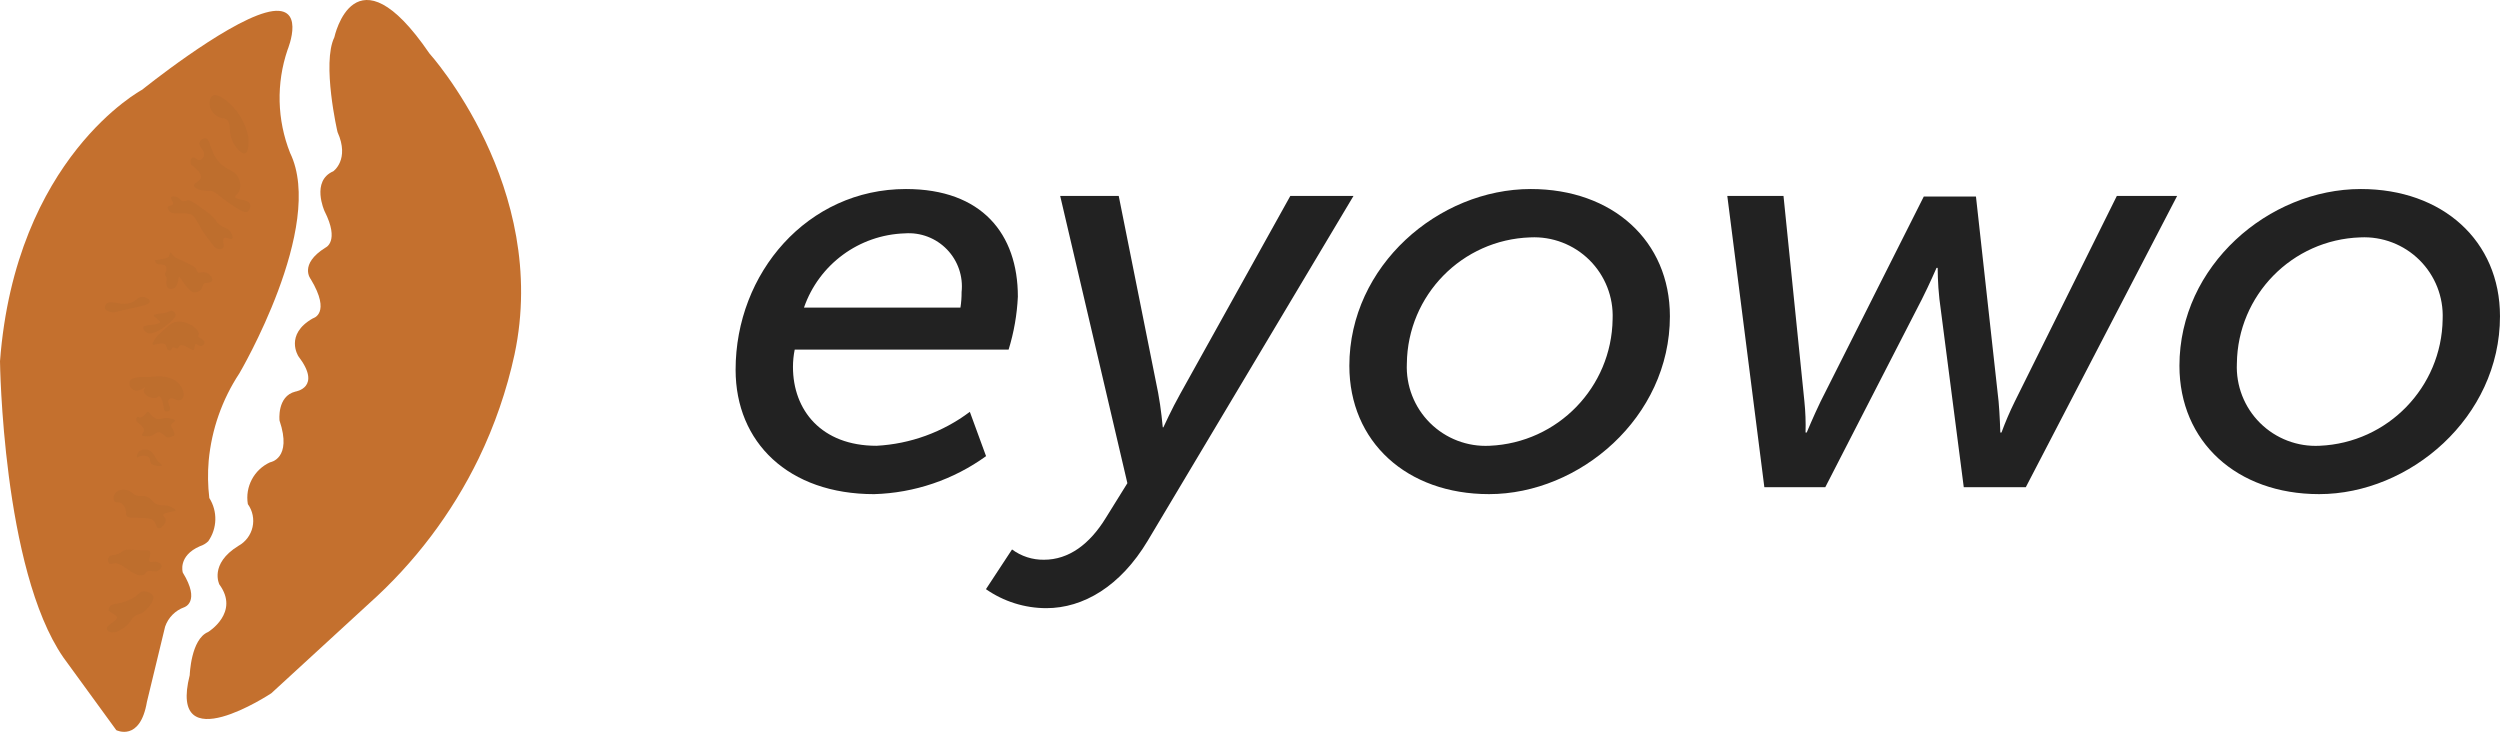
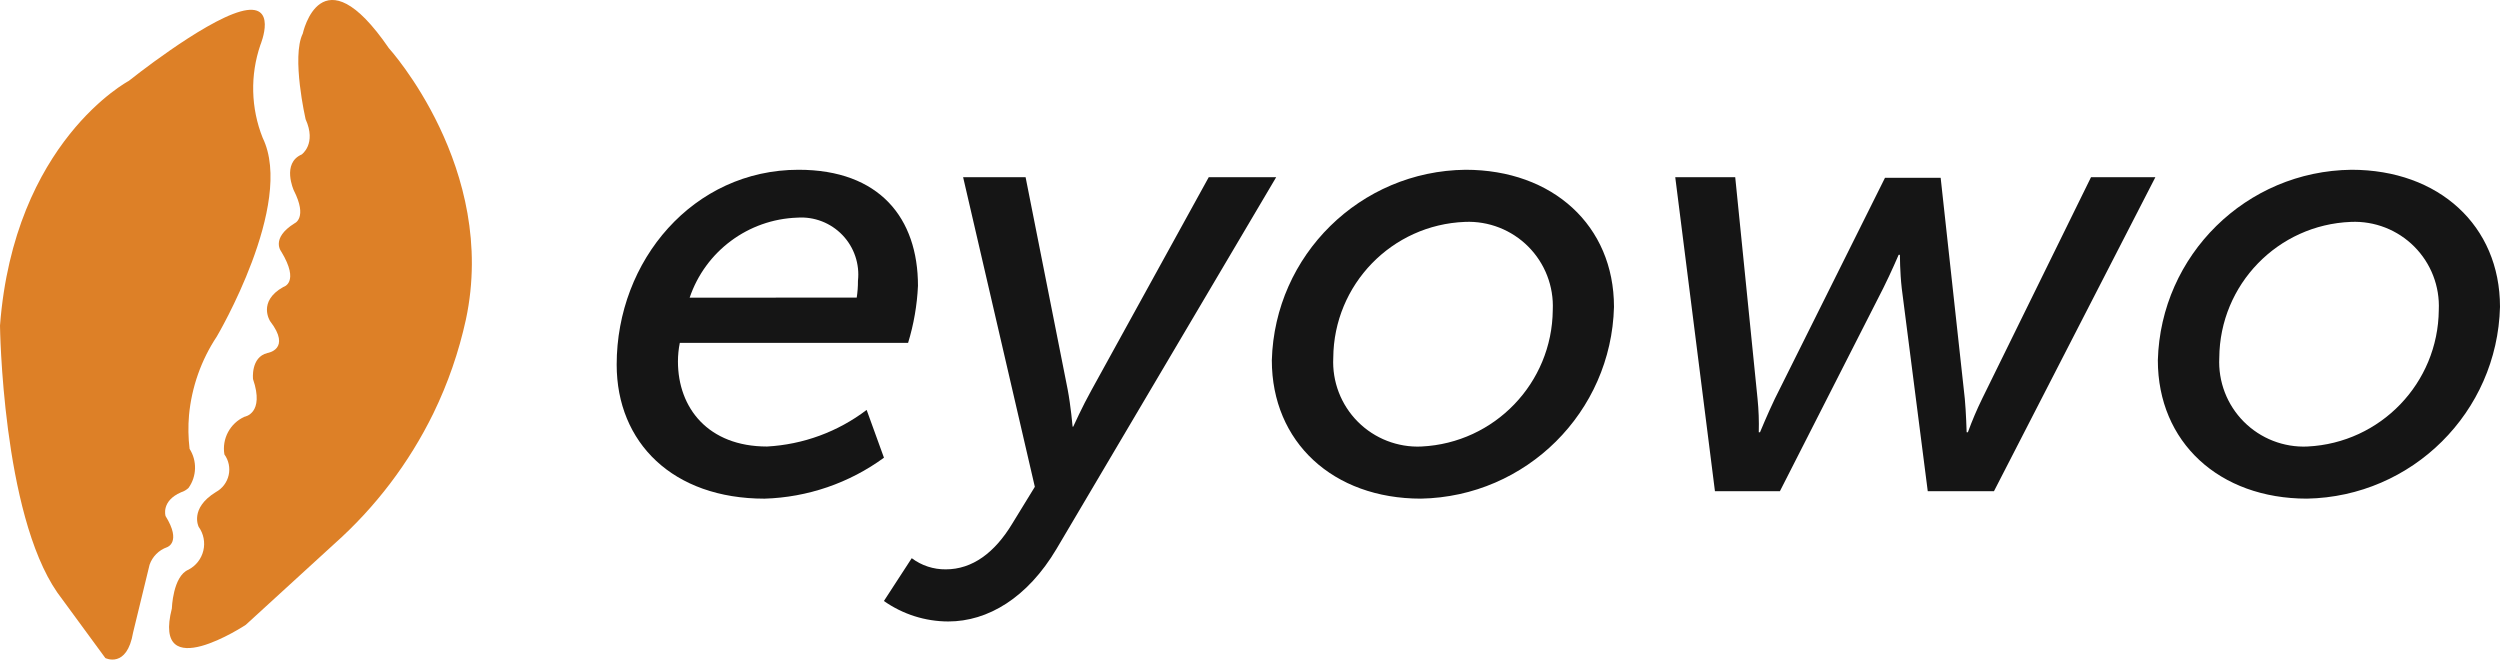
- <svg xmlns="http://www.w3.org/2000/svg" viewBox="5437.25 7203.975 158.604 46.43">
+ <svg xmlns="http://www.w3.org/2000/svg" viewBox="4623.905 44.019 142.368 37.562">
  <defs>
    <style>
      .cls-1 {
-         fill: #222;
+         fill: #151515;
      }

      .cls-2 {
-         fill: #c4702e;
-       }
- 
-       .cls-3 {
-         fill: #292e1e;
-         opacity: 0.04;
+         fill: #dd8027;
      }
    </style>
  </defs>
-   <g id="logo" transform="translate(5437.25 7203.975)">
+   <g id="logo" transform="translate(4623.905 44.019)">
    <g id="Layer_6" data-name="Layer 6" transform="translate(0 0)">
-       <g id="Group_1512" data-name="Group 1512" transform="translate(46.664 11.992)">
-         <path id="Path_1415" data-name="Path 1415" class="cls-1" d="M1016.221,282.14c4.817,0,7.1,2.849,7.1,6.829a13.5,13.5,0,0,1-.588,3.36h-13.57a5.531,5.531,0,0,0-.11,1.1c0,2.739,1.8,5,5.3,5a10.81,10.81,0,0,0,5.921-2.154l1.029,2.812a12.753,12.753,0,0,1-7.1,2.41c-5.442,0-8.789-3.287-8.789-7.888C1005.41,287.472,1009.97,282.14,1016.221,282.14Zm3.457,7.523a6.071,6.071,0,0,0,.073-.985,3.372,3.372,0,0,0-3.6-3.725,7.006,7.006,0,0,0-6.4,4.711Z" transform="translate(-1005.41 -282.14)" />
-         <path id="Path_1416" data-name="Path 1416" class="cls-1" d="M1428.568,316.8c1.581,0,2.905-.985,3.934-2.666l1.361-2.191L1429.6,293.72h3.714l2.5,12.49c.183.949.294,2.191.294,2.191h.038s.551-1.205,1.066-2.118l6.987-12.562h4.008L1435.15,315.6c-1.728,2.885-4.082,4.272-6.435,4.272a6.709,6.709,0,0,1-3.825-1.205l1.655-2.52A3.322,3.322,0,0,0,1428.568,316.8Z" transform="translate(-1409.004 -293.281)" />
-         <path id="Path_1417" data-name="Path 1417" class="cls-1" d="M2045.182,282.14c5.186,0,8.824,3.287,8.824,8.071,0,6.427-5.737,11.285-11.474,11.285-5.222,0-8.862-3.323-8.862-8.142C2033.672,287,2039.335,282.14,2045.182,282.14Zm-2.61,16.288a8.154,8.154,0,0,0,7.8-8.034,4.983,4.983,0,0,0-5.222-5.186,8.1,8.1,0,0,0-7.832,8A5,5,0,0,0,2042.572,298.428Z" transform="translate(-1994.729 -282.14)" />
-         <path id="Path_1418" data-name="Path 1418" class="cls-1" d="M2666.85,293.72h3.565l1.326,13.038a15.115,15.115,0,0,1,.073,1.972h.073s.442-1.06.883-1.972l6.545-13h3.31l1.436,13c.073.767.11,1.972.11,1.972h.073a20.361,20.361,0,0,1,.846-1.972l6.472-13.038h3.825l-9.6,18.478h-3.936l-1.545-11.942c-.11-.949-.11-1.972-.11-1.972h-.073s-.441,1.023-.92,1.972l-6.137,11.942H2669.2Z" transform="translate(-2603.931 -293.281)" />
-         <path id="Path_1419" data-name="Path 1419" class="cls-1" d="M3435.77,282.14c5.185,0,8.826,3.287,8.826,8.071,0,6.427-5.737,11.285-11.474,11.285-5.222,0-8.862-3.323-8.862-8.142C3424.26,287,3429.923,282.14,3435.77,282.14Zm-2.611,16.288a8.154,8.154,0,0,0,7.8-8.034,4.983,4.983,0,0,0-5.222-5.186,8.1,8.1,0,0,0-7.833,8A5,5,0,0,0,3433.159,298.428Z" transform="translate(-3332.657 -282.14)" />
+       <g id="Group_1512" data-name="Group 1512" transform="translate(35.117 9.668)">
+         <path id="Path_1415" data-name="Path 1415" class="cls-1" d="M1015.769,282.14c4.615,0,6.8,2.756,6.8,6.608a13.181,13.181,0,0,1-.563,3.251h-13a5.4,5.4,0,0,0-.106,1.06c0,2.65,1.727,4.841,5.074,4.841a10.3,10.3,0,0,0,5.672-2.084l.986,2.721a12.151,12.151,0,0,1-6.8,2.332c-5.214,0-8.421-3.18-8.421-7.632C1005.41,287.3,1009.779,282.14,1015.769,282.14Zm3.312,7.279a5.926,5.926,0,0,0,.07-.953,3.247,3.247,0,0,0-3.453-3.6,6.719,6.719,0,0,0-6.132,4.558Z" transform="translate(-1005.41 -282.14)" />
+         <path id="Path_1416" data-name="Path 1416" class="cls-1" d="M1428.414,316.051c1.515,0,2.784-.953,3.77-2.58l1.3-2.12L1429.4,293.72h3.558l2.395,12.084c.176.919.282,2.12.282,2.12h.036s.528-1.166,1.022-2.049l6.694-12.155h3.84l-12.508,21.165c-1.656,2.791-3.911,4.134-6.166,4.134a6.388,6.388,0,0,1-3.664-1.166l1.585-2.438A3.163,3.163,0,0,0,1428.414,316.051Z" transform="translate(-1409.67 -293.296)" />
+         <path id="Path_1417" data-name="Path 1417" class="cls-1" d="M2044.7,282.14c4.969,0,8.455,3.18,8.455,7.809a11.208,11.208,0,0,1-10.994,10.919c-5,0-8.491-3.216-8.491-7.878A11.157,11.157,0,0,1,2044.7,282.14Zm-2.5,15.759a7.853,7.853,0,0,0,7.469-7.774,4.8,4.8,0,0,0-5-5.017,7.8,7.8,0,0,0-7.5,7.738A4.816,4.816,0,0,0,2042.2,297.9Z" transform="translate(-1996.36 -282.14)" />
+         <path id="Path_1418" data-name="Path 1418" class="cls-1" d="M2666.85,293.72h3.415l1.271,12.615a14.769,14.769,0,0,1,.07,1.908h.071s.423-1.026.845-1.908l6.271-12.58h3.171l1.375,12.58c.071.742.105,1.908.105,1.908h.071a19.694,19.694,0,0,1,.811-1.908l6.2-12.615h3.665L2685,311.6h-3.771l-1.481-11.554c-.105-.919-.105-1.908-.105-1.908h-.071s-.422.989-.881,1.908l-5.881,11.554h-3.7Z" transform="translate(-2606.566 -293.296)" />
+         <path id="Path_1419" data-name="Path 1419" class="cls-1" d="M3435.289,282.14c4.968,0,8.456,3.18,8.456,7.809a11.208,11.208,0,0,1-10.993,10.919c-5,0-8.492-3.216-8.492-7.878A11.155,11.155,0,0,1,3435.289,282.14Zm-2.5,15.759a7.854,7.854,0,0,0,7.47-7.774,4.8,4.8,0,0,0-5-5.017,7.8,7.8,0,0,0-7.5,7.738A4.816,4.816,0,0,0,3432.787,297.9Z" transform="translate(-3336.494 -282.14)" />
      </g>
      <g id="Group_1816" data-name="Group 1816">
-         <path id="Path_1400" data-name="Path 1400" class="cls-2" d="M299.609,2.764s1.269-5.95,6.03,1.024c0,0,7.66,8.464,5.4,19.1a29.557,29.557,0,0,1-2.276,6.6,29.86,29.86,0,0,1-6.954,9.2l-6.2,5.693s-6.569,4.352-5.175-1.151c0,0,.068-2.28,1.165-2.735,0,0,2.028-1.233.715-3.016,0,0-.658-1.3,1.207-2.449a1.812,1.812,0,0,0,.6-2.649,2.468,2.468,0,0,1,1.409-2.653s1.424-.211.6-2.649c0,0-.172-1.546,1.007-1.837,0,0,1.708-.254.191-2.24,0,0-.9-1.379.922-2.408,0,0,1.179-.292-.136-2.482,0,0-.778-.932.925-2,0,0,.934-.372-.054-2.32,0,0-.866-1.908.556-2.527,0,0,1.054-.739.271-2.484C299.806,8.787,298.805,4.4,299.609,2.764Z" transform="translate(-278.397 -0.399)" />
-         <path id="Path_1401" data-name="Path 1401" class="cls-2" d="M18.245,19.671s1.285-3.1-1.4-2.353S9.02,22.207,9.02,22.207.984,26.486,0,39.435c0,0,.157,13.188,4.015,18.783l3.364,4.621s1.51.765,1.943-1.8l1.153-4.769A2,2,0,0,1,11.69,55.04s1.056-.332-.094-2.2c0,0-.331-1.056,1.09-1.673a1.331,1.331,0,0,0,.522-.309,2.471,2.471,0,0,0,.071-2.748,11.568,11.568,0,0,1-.039-2.367A12.092,12.092,0,0,1,15.187,40.2s5.483-9.312,3.218-13.98A9.471,9.471,0,0,1,18.245,19.671Z" transform="translate(0 -16.516)" />
-         <path id="Path_1402" data-name="Path 1402" class="cls-3" d="M328.18,150.964c.005.06.076.927-.2,1.02-.219.073-.627-.36-.818-.809-.264-.621-.041-1.1-.374-1.341-.158-.115-.224-.019-.49-.16a1.044,1.044,0,0,1-.574-.729c-.021-.178,0-.5.2-.612.312-.174.863.309,1.061.482A3.9,3.9,0,0,1,328.18,150.964Z" transform="translate(-312.425 -142.259)" />
-         <path id="Path_1403" data-name="Path 1403" class="cls-3" d="M299.24,217.747a1.029,1.029,0,0,1,0,.816c-.105.186-.258.229-.242.327.036.214.793.107.939.442a.422.422,0,0,1-.16.49c-.1.057-.276.056-1.061-.482-.918-.63-.99-.841-1.347-.847a1.609,1.609,0,0,1-.653-.078c-.117-.044-.314-.119-.327-.242-.021-.187.406-.255.444-.531.026-.183-.133-.36-.247-.487-.2-.23-.363-.231-.408-.4-.037-.14.016-.327.12-.367.148-.061.3.209.49.16a.4.4,0,0,0,.242-.327c.047-.331-.352-.508-.289-.772a.4.4,0,0,1,.365-.286c.347.02.262.816.863,1.5C298.5,217.262,299.025,217.156,299.24,217.747Z" transform="translate(-284.083 -206.392)" />
-         <path id="Path_1404" data-name="Path 1404" class="cls-3" d="M264.359,308.293c.133-.111.434.137.531.038.069-.073-.008-.291-.125-.447-.218-.291-.459-.211-.776-.525-.14-.138-.1-.16-.286-.364a3.236,3.236,0,0,0-.531-.445c-.847-.623-.988-.68-1.143-.645a.5.5,0,0,1-.286.041c-.149-.041-.163-.163-.327-.242s-.358-.078-.408,0c-.066.108.2.309.125.447-.058.114-.275.053-.324.163-.041.091.052.241.163.325.161.119.327.072.653.078a1.887,1.887,0,0,1,.653.077c.195.078.235.2.739,1.054a10.5,10.5,0,0,0,.656.891.565.565,0,0,0,.327.242.35.35,0,0,0,.286-.041C264.449,308.792,264.214,308.412,264.359,308.293Z" transform="translate(-250.155 -293.188)" />
-         <path id="Path_1405" data-name="Path 1405" class="cls-3" d="M244.009,394.33a.6.6,0,0,0-.449-.282c-.2-.019-.306.078-.408,0a.273.273,0,0,1-.082-.163c-.047-.145-.173-.233-.9-.565-.4-.182-.473-.208-.571-.322-.082-.1-.15-.218-.2-.2s-.01.135-.082.245-.254.149-.609.207c-.09.015-.286.041-.286.041h0s.057.122.082.163c.116.181.476.023.612.2a.364.364,0,0,1,.041.286c-.025.108-.09.148-.082.245.007.072.047.082.082.163.063.146-.02.223,0,.408.007.054.031.252.163.324a.405.405,0,0,0,.447-.124,1.041,1.041,0,0,0,.16-.49c.011-.068.014-.114.041-.122.048-.015.114.117.286.365a2.641,2.641,0,0,0,.286.365c.141.144.211.216.326.242a.521.521,0,0,0,.447-.125c.186-.17.118-.385.282-.449.075-.029.117.005.286-.041.13-.037.155-.072.163-.082C244.117,394.516,244.022,394.353,244.009,394.33Z" transform="translate(-230.607 -376.778)" />
-         <path id="Path_1406" data-name="Path 1406" class="cls-3" d="M224.711,483.863a.312.312,0,0,0,.082-.245.293.293,0,0,0-.2-.2c-.142-.041-.188.065-.447.124-.182.041-.272.014-.571.085-.086.021-.155.041-.163.082s.047.076.2.2c.19.152.207.176.2.2-.007.093-.247.147-.325.163-.2.045-.312.021-.571.085-.1.025-.145.044-.163.082-.043.092.069.254.163.326C223.379,485.107,224.48,484.172,224.711,483.863Z" transform="translate(-213.655 -463.692)" />
-         <path id="Path_1407" data-name="Path 1407" class="cls-3" d="M239.3,500.892c.028.02.432.314.369.527-.015.051-.05.075-.041.123.02.1.188.088.327.242a.229.229,0,0,1,.082.163.245.245,0,0,1-.2.2c-.169.028-.286-.169-.367-.12-.033.02-.049.095-.082.245-.016.079-.017.106-.041.122-.052.037-.149-.026-.245-.082-.247-.139-.477-.269-.612-.2-.1.054-.109.2-.2.2a.889.889,0,0,1-.122-.041.635.635,0,0,0-.122-.041c-.094.011-.1.183-.2.2a.163.163,0,0,1-.122-.041c-.129-.091-.069-.23-.163-.327-.117-.116-.369-.068-.531-.038s-.252.082-.286.041.024-.146.082-.245a1.566,1.566,0,0,1,.242-.327c.557-.533.836-.8,1.094-.861A1.488,1.488,0,0,1,239.3,500.892Z" transform="translate(-227.061 -480.199)" />
-         <path id="Path_1408" data-name="Path 1408" class="cls-3" d="M165.81,462.212c0,.272-.933.351-2.113.663a.8.8,0,0,1-.408,0c-.048-.013-.291-.079-.326-.242a.31.31,0,0,1,.082-.245c.291-.346.988.2,1.668-.131.286-.141.38-.345.649-.329C165.563,461.941,165.808,462.073,165.81,462.212Z" transform="translate(-156.307 -443.091)" />
-         <path id="Path_1409" data-name="Path 1409" class="cls-3" d="M204.685,586.567a1.2,1.2,0,0,0-.656-.891,2.008,2.008,0,0,0-1.02-.2c-.327,0-.3.05-.692.044a2.579,2.579,0,0,0-.694.045c-.217.05-.286.105-.324.163a.419.419,0,0,0,0,.408.463.463,0,0,0,.327.242c.294.048.574-.25.609-.207.021.026-.092.114-.082.245a.281.281,0,0,0,.082.163.71.71,0,0,0,.735.24c.09-.041.1-.091.163-.082.14.02.213.34.247.487.062.272.033.39.124.449a.242.242,0,0,0,.286-.041c.131-.163-.187-.511-.045-.694a.258.258,0,0,1,.163-.082c.136-.018.187.091.367.12a.4.4,0,0,0,.286-.041A.45.45,0,0,0,204.685,586.567Z" transform="translate(-193.032 -561.597)" />
-         <path id="Path_1410" data-name="Path 1410" class="cls-3" d="M213.835,641.269c.006-.168.26-.225.242-.327s-.291-.153-.49-.16c-.377-.013-.472.135-.694.044a1,1,0,0,1-.327-.242c-.1-.114-.135-.2-.2-.2s-.071.082-.2.2c-.071.067-.2.189-.327.163-.063-.012-.082-.052-.122-.041-.065.019-.111.146-.082.245.015.049.041.06.2.2a1.078,1.078,0,0,1,.2.2.357.357,0,0,1,.082.163c.024.172-.163.291-.12.367.01.017.029.028.122.041a.942.942,0,0,0,.408,0,1.141,1.141,0,0,0,.324-.163.374.374,0,0,1,.163-.082.367.367,0,0,1,.245.082c.211.128.2.214.326.242a.573.573,0,0,0,.286-.041c.091-.027.137-.041.163-.082.045-.071,0-.172-.041-.286C213.908,641.374,213.831,641.362,213.835,641.269Z" transform="translate(-202.984 -614.259)" />
-         <path id="Path_1411" data-name="Path 1411" class="cls-3" d="M214.2,700.041l.2.2h0a.95.95,0,0,1-.653-.078c-.186-.147-.06-.367-.247-.487a.642.642,0,0,0-.583,0c-.048.026-.086.056-.109.041-.047-.031,0-.249.12-.367a.624.624,0,0,1,.692-.044C213.886,699.458,213.889,699.735,214.2,700.041Z" transform="translate(-204.105 -670.706)" />
-         <path id="Path_1412" data-name="Path 1412" class="cls-3" d="M179.223,762.449c.295.089.42-.027.775.118.163.067.343.176.326.243s-.154.041-.447.125c-.194.056-.308.09-.324.163-.023.1.165.158.163.324a.6.6,0,0,1-.082.245s-.2.295-.365.286-.128-.334-.369-.527c-.178-.142-.553-.146-1.3-.156-.1,0-.283,0-.367-.12-.054-.076-.022-.138-.041-.286a.8.8,0,0,0-.247-.487c-.195-.146-.377-.019-.49-.16a.424.424,0,0,1,0-.408.556.556,0,0,1,.365-.286.8.8,0,0,1,.531.038c.235.087.237.187.449.282.272.122.362,0,.653.078C178.867,762.035,178.807,762.324,179.223,762.449Z" transform="translate(-169.198 -730.428)" />
-         <path id="Path_1413" data-name="Path 1413" class="cls-3" d="M170.269,855.485c.082.064.187-.051.408,0,.111.025.306.1.327.242s-.111.265-.242.327c-.266.124-.478-.1-.691.044-.106.07-.082.144-.2.2a.537.537,0,0,1-.408,0,1.923,1.923,0,0,1-.571-.322c-.4-.266-.606-.4-.816-.4s-.32.082-.408,0a.341.341,0,0,1,0-.408c.11-.15.267-.061.609-.207.256-.109.266-.2.487-.247a1.989,1.989,0,0,1,.408,0c.28.012.3.027.531.038.412.019.467-.026.531.038C170.385,854.958,170.12,855.372,170.269,855.485Z" transform="translate(-160.753 -819.838)" />
-         <path id="Path_1414" data-name="Path 1414" class="cls-3" d="M168.867,919.811a.747.747,0,0,1-.12.367h0a2.416,2.416,0,0,1-.445.531c-.275.227-.375.109-.649.329-.22.176-.16.256-.445.531a1.836,1.836,0,0,1-.527.367.7.7,0,0,1-.569.085c-.038-.018-.189-.085-.2-.2-.038-.273.694-.492.647-.735-.011-.056-.075-.1-.2-.2-.186-.14-.3-.146-.327-.243a.3.3,0,0,1,.082-.245c.134-.163.332-.154.609-.208a2.847,2.847,0,0,0,.934-.371c.316-.2.316-.334.527-.368C168.481,919.4,168.84,919.6,168.867,919.811Z" transform="translate(-159.134 -881.926)" />
+         <path id="Path_1400" data-name="Path 1400" class="cls-2" d="M297.856,2.312s1.032-4.814,4.9.828c0,0,6.227,6.847,4.39,15.453a23.841,23.841,0,0,1-1.85,5.34,24.172,24.172,0,0,1-5.652,7.445l-5.037,4.606s-5.34,3.521-4.207-.931c0,0,.055-1.844.947-2.212a1.66,1.66,0,0,0,.581-2.44s-.535-1.051.981-1.981a1.463,1.463,0,0,0,.484-2.143,1.993,1.993,0,0,1,1.146-2.146s1.157-.171.484-2.143c0,0-.139-1.25.819-1.486,0,0,1.389-.205.155-1.812,0,0-.734-1.115.75-1.948,0,0,.958-.236-.111-2.008,0,0-.633-.754.752-1.618,0,0,.759-.3-.044-1.877,0,0-.7-1.544.452-2.044,0,0,.857-.6.22-2.01C298.017,7.185,297.2,3.633,297.856,2.312Z" transform="translate(-280.614 -0.399)" />
+         <path id="Path_1401" data-name="Path 1401" class="cls-2" d="M14.83,19.2s1.044-2.509-1.136-1.9-6.362,3.955-6.362,3.955S.8,24.712,0,35.189c0,0,.127,10.669,3.263,15.2L6,54.122s1.228.619,1.58-1.458l.938-3.858a1.622,1.622,0,0,1,.987-.994s.859-.268-.077-1.778c0,0-.269-.855.886-1.354a1.083,1.083,0,0,0,.424-.25,1.991,1.991,0,0,0,.058-2.223,9.315,9.315,0,0,1-.032-1.915,9.753,9.753,0,0,1,1.583-4.483S16.8,28.277,14.96,24.5A7.628,7.628,0,0,1,14.83,19.2Z" transform="translate(0 -16.647)" />
      </g>
    </g>
  </g>
</svg>
